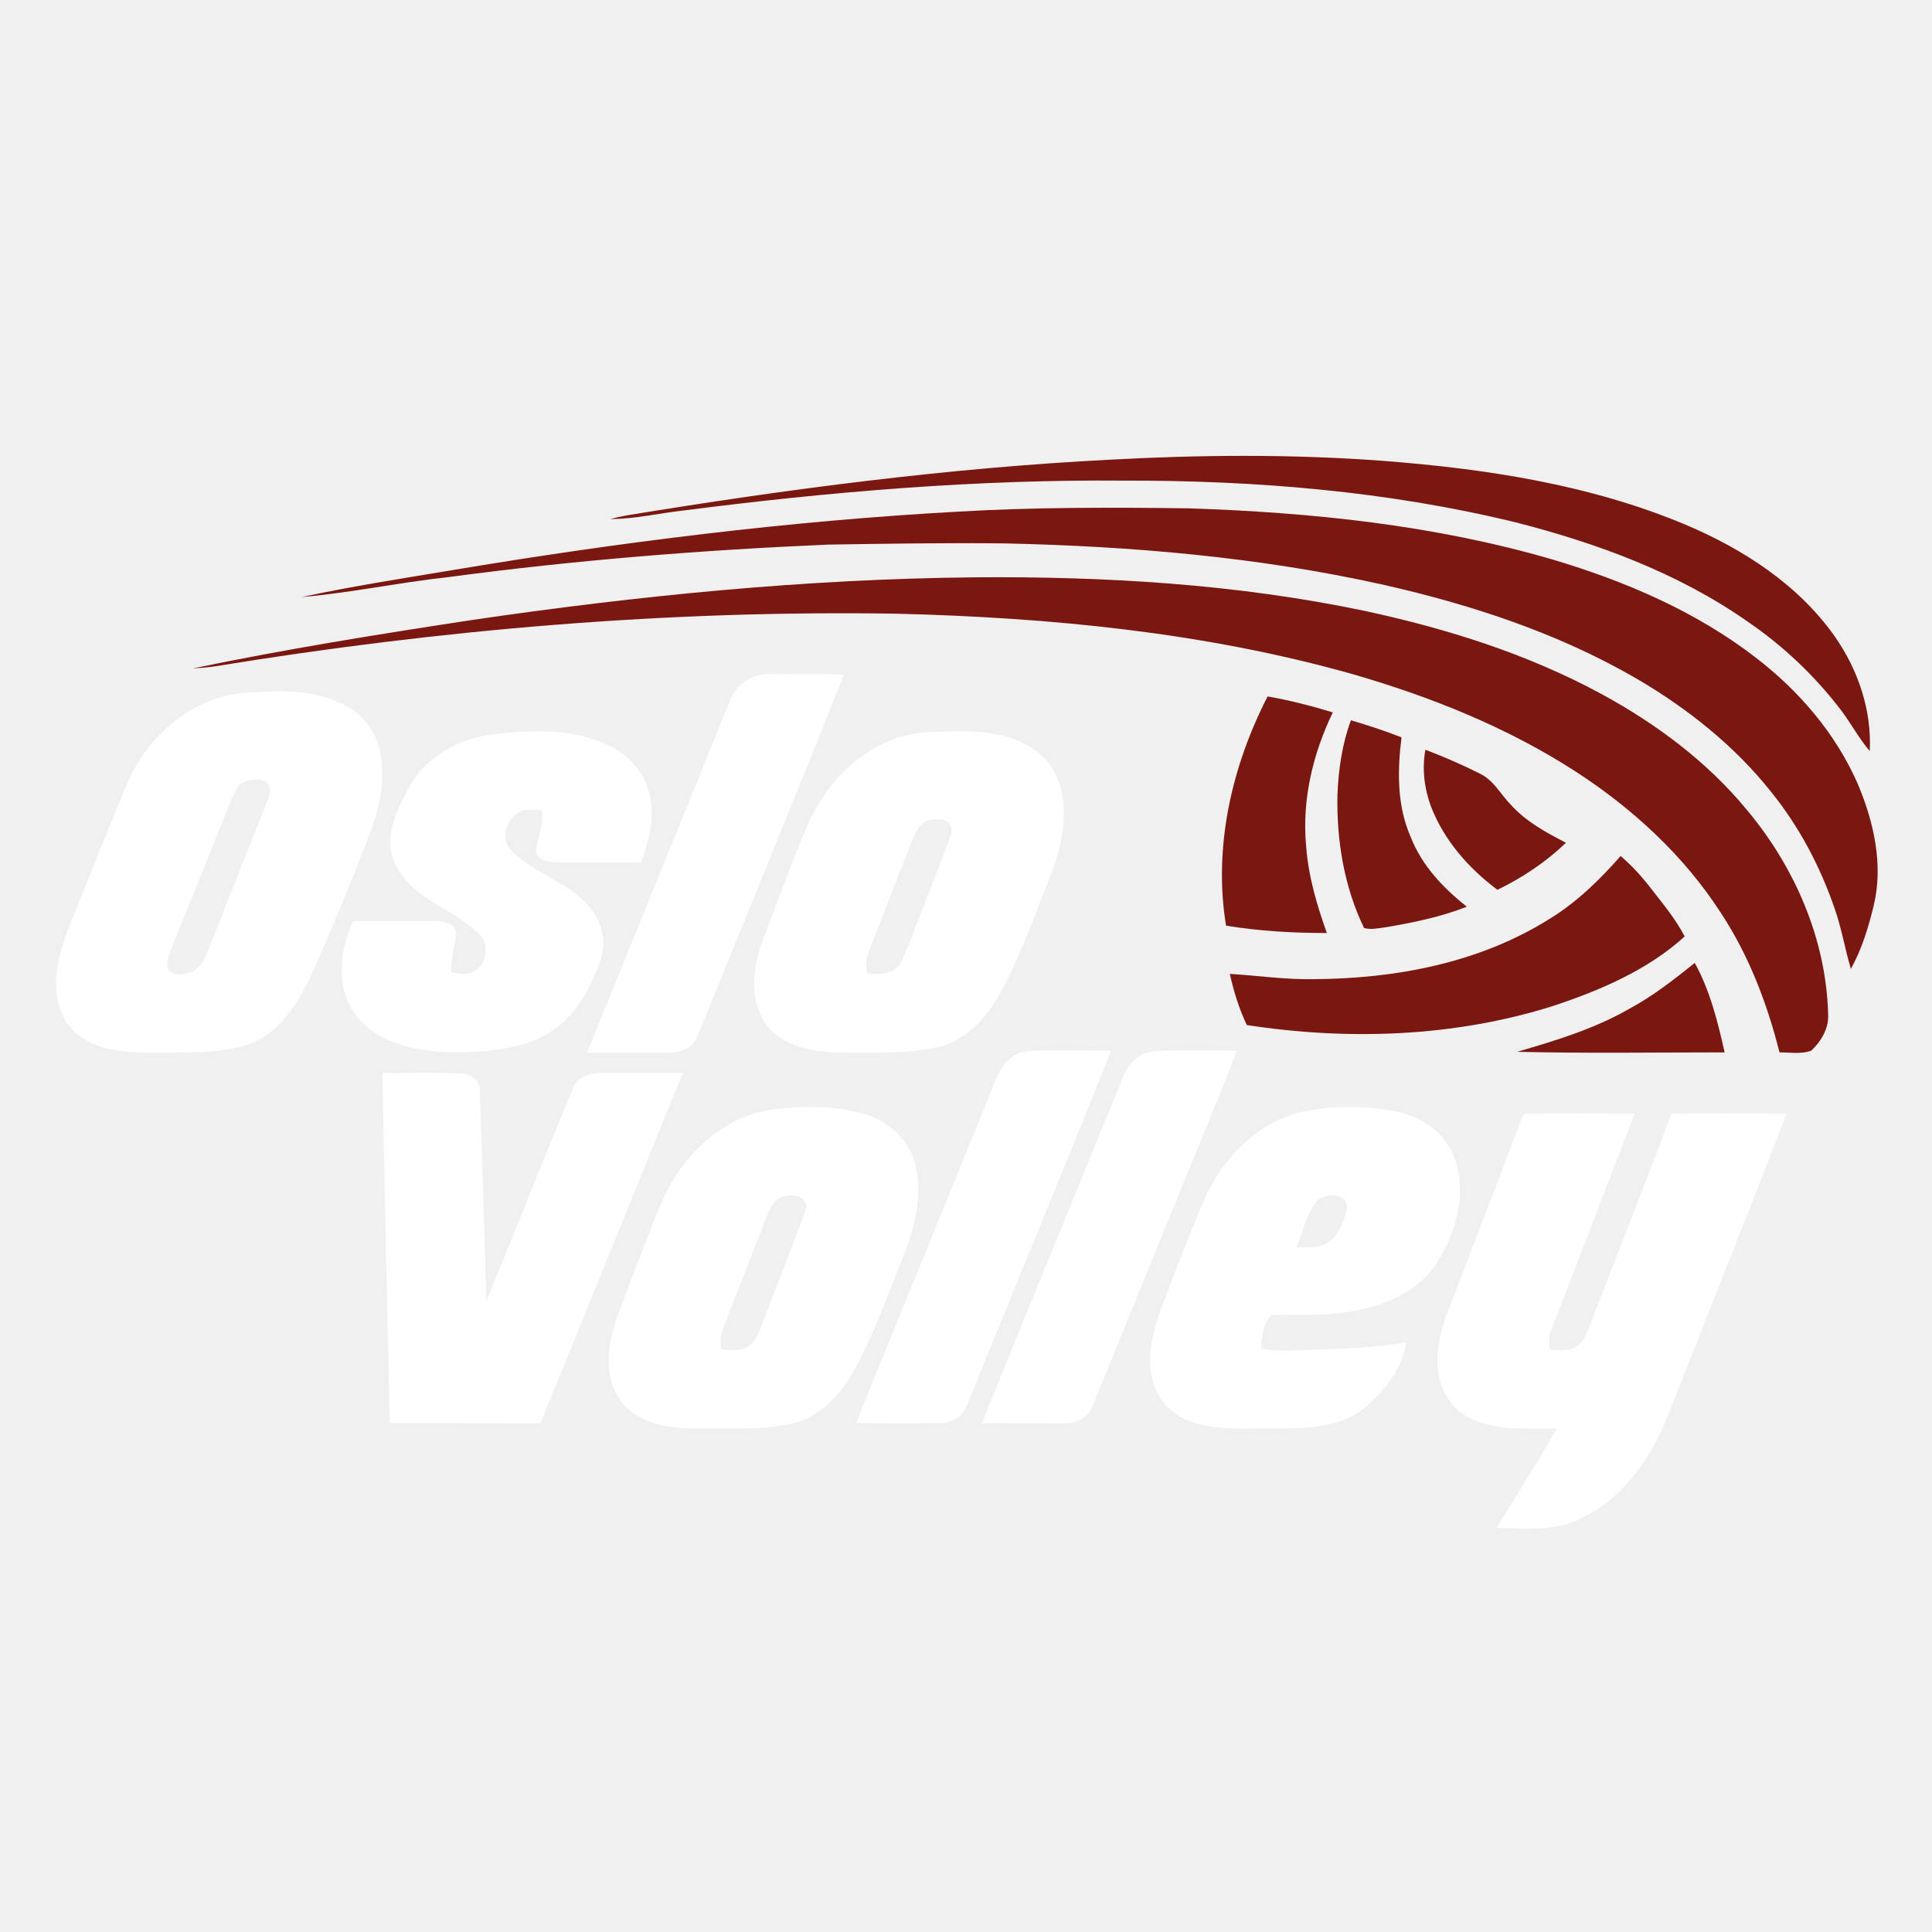
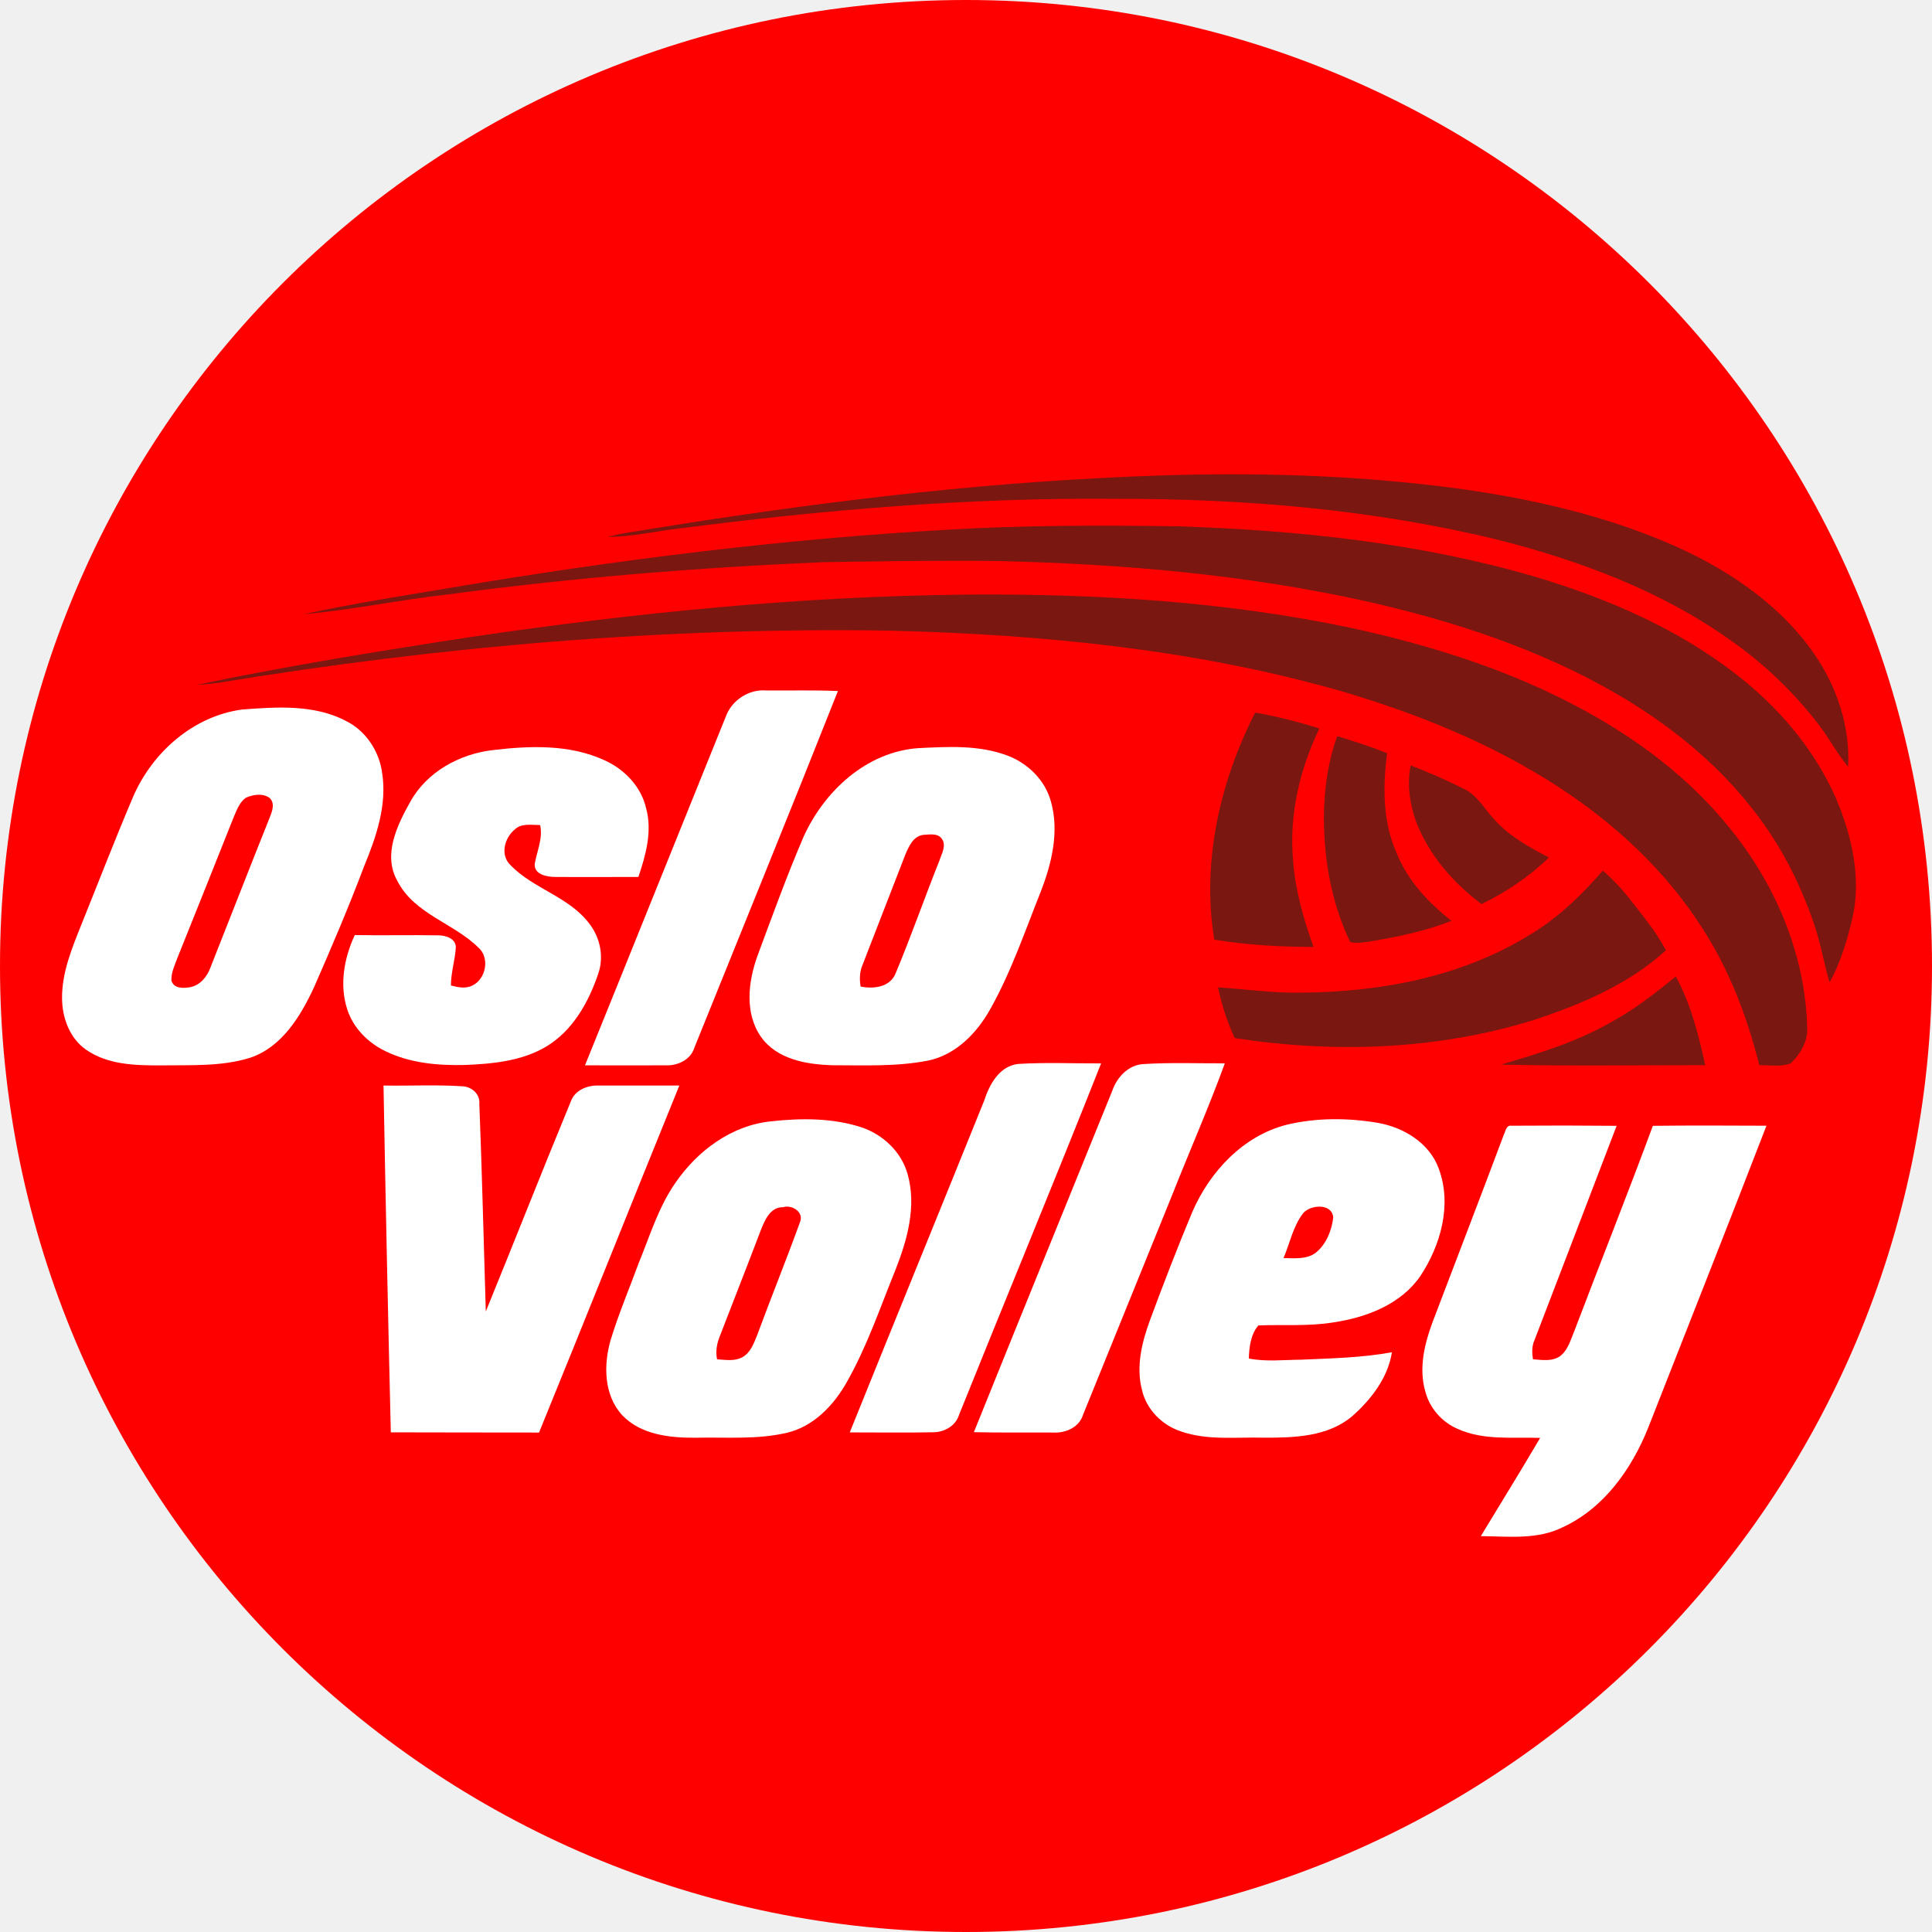
- <svg xmlns="http://www.w3.org/2000/svg" width="569pt" height="569pt" viewBox="0 0 569 569" version="1.1">
-   <g id="#7a1711ff">
-     <path fill="#7a1711" opacity="1.00" d=" M 326.99 135.38 C 353.62 133.93 380.35 133.73 406.96 135.70 C 437.39 138.03 468.13 142.65 496.44 154.54 C 513.45 161.74 529.72 172.25 540.46 187.58 C 547.25 197.34 551.29 209.22 550.66 221.20 C 547.57 217.57 545.31 213.35 542.49 209.53 C 534.77 199.32 525.38 190.38 514.82 183.15 C 494.27 168.73 470.36 159.96 446.19 153.79 C 408.55 144.64 369.66 141.46 331.00 141.55 C 287.59 141.17 244.23 144.82 201.21 150.36 C 194.04 151.15 186.95 152.88 179.71 152.86 C 181.38 152.44 183.06 152.06 184.76 151.76 C 231.87 144.04 279.29 137.81 326.99 135.38 Z" />
-     <path fill="#7a1711" opacity="1.00" d=" M 282.07 150.69 C 304.68 149.37 327.34 149.41 349.98 149.71 C 386.09 150.89 422.42 154.62 457.21 164.77 C 478.57 171.13 499.51 180.06 517.23 193.78 C 529.92 203.54 540.68 216.12 547.13 230.85 C 551.87 242.06 554.74 254.70 551.82 266.76 C 550.26 273.17 548.33 279.56 545.11 285.35 C 543.36 279.48 542.38 273.41 540.34 267.62 C 536.10 255.26 529.92 243.51 521.70 233.33 C 510.90 219.67 497.04 208.69 482.08 199.92 C 458.85 186.41 433.04 177.98 406.93 172.11 C 370.53 164.04 333.22 160.87 296.01 160.04 C 278.65 159.84 261.30 160.12 243.94 160.39 C 206.52 162.00 169.14 165.00 132.01 169.97 C 117.56 171.54 103.29 174.61 88.81 175.84 C 103.45 172.72 118.24 170.40 133.00 167.95 C 182.35 159.69 232.09 153.45 282.07 150.69 Z" />
-     <path fill="#7a1711" opacity="1.00" d=" M 138.73 182.64 C 187.83 175.43 237.34 170.51 287.00 170.03 C 325.54 169.72 364.29 172.01 402.08 179.95 C 426.15 185.14 449.93 192.61 471.64 204.39 C 487.75 213.14 502.78 224.31 514.48 238.53 C 528.65 255.42 537.94 276.87 538.42 299.07 C 538.54 303.07 536.27 306.76 533.46 309.42 C 530.48 310.55 527.19 309.91 524.09 309.95 C 520.46 295.55 515.11 281.51 506.94 269.05 C 496.00 252.02 480.79 238.05 463.86 227.11 C 443.76 214.14 421.33 205.20 398.43 198.56 C 354.74 186.23 309.23 181.86 263.98 180.74 C 196.81 179.67 129.63 185.40 63.36 196.24 C 61.19 196.55 59.01 196.73 56.82 196.86 C 83.95 191.21 111.34 186.82 138.73 182.64 Z" />
-     <path fill="#7a1711" opacity="1.00" d=" M 373.33 205.11 C 379.82 206.24 386.22 207.89 392.53 209.81 C 386.68 221.94 383.42 235.49 384.66 249.00 C 385.28 257.87 387.79 266.45 390.78 274.79 C 380.85 274.78 370.89 274.23 361.09 272.62 C 357.28 249.58 362.75 225.68 373.33 205.11 Z" />
-     <path fill="#7a1711" opacity="1.00" d=" M 397.87 212.13 C 402.90 213.62 407.89 215.24 412.77 217.17 C 411.53 227.00 411.40 237.34 415.50 246.57 C 418.77 254.92 425.06 261.56 432.00 267.03 C 424.29 270.08 416.14 271.73 408.00 273.11 C 405.93 273.37 403.79 273.87 401.74 273.32 C 395.84 261.17 393.61 247.44 393.90 234.00 C 394.20 226.58 395.27 219.12 397.87 212.13 Z" />
-     <path fill="#7a1711" opacity="1.00" d=" M 419.80 220.81 C 425.33 222.92 430.78 225.27 436.06 227.95 C 439.98 229.91 442.00 234.01 444.98 237.03 C 449.43 241.98 455.35 245.18 461.18 248.20 C 455.29 253.90 448.37 258.48 441.02 262.06 C 432.58 255.78 425.30 247.49 421.47 237.59 C 419.48 232.26 418.76 226.43 419.80 220.81 Z" />
-     <path fill="#7a1711" opacity="1.00" d=" M 477.29 252.11 C 480.45 254.80 483.28 257.86 485.83 261.14 C 489.48 265.87 493.40 270.46 496.16 275.80 C 485.19 285.76 471.25 291.68 457.34 296.29 C 428.33 305.43 397.14 306.49 367.21 301.89 C 364.91 297.09 363.36 292.00 362.20 286.82 C 370.47 287.34 378.70 288.54 387.00 288.38 C 410.88 288.23 435.42 283.65 455.93 270.89 C 464.12 265.97 471.02 259.26 477.29 252.11 Z" />
-     <path fill="#7a1711" opacity="1.00" d=" M 480.02 297.01 C 486.90 293.30 493.05 288.46 499.13 283.59 C 503.63 291.75 505.90 300.91 507.93 309.94 C 487.56 309.94 467.18 310.26 446.82 309.77 C 458.21 306.46 469.67 302.98 480.02 297.01 Z" />
-   </g>
-   <g id="#e40c1aff">
- </g>
-   <g id="#ffffffff">
-     <path fill="#ffffff" opacity="1.00" d=" M 215.09 206.09 C 216.89 201.39 221.93 198.13 226.97 198.53 C 234.16 198.60 241.36 198.38 248.54 198.70 C 234.43 234.14 219.93 269.42 205.60 304.77 C 204.48 308.36 200.63 310.12 197.08 310.00 C 189.02 310.03 180.96 309.98 172.89 310.00 C 187.01 275.38 201.00 240.72 215.09 206.09 Z" />
-     <path fill="#ffffff" opacity="1.00" d=" M 70.32 204.20 C 80.68 203.42 91.88 202.63 101.41 207.60 C 107.31 210.49 111.33 216.52 112.22 222.98 C 113.76 232.60 110.45 242.08 106.82 250.85 C 102.20 263.01 97.07 274.97 91.82 286.87 C 87.79 295.46 82.26 304.56 72.76 307.74 C 64.13 310.42 54.93 309.88 46.00 310.01 C 38.41 310.04 30.12 309.84 23.65 305.32 C 18.75 301.92 16.52 295.81 16.50 290.01 C 16.45 282.39 19.44 275.22 22.23 268.28 C 27.42 255.49 32.41 242.60 37.85 229.92 C 43.66 216.76 55.83 206.16 70.32 204.20 M 71.46 230.44 C 69.58 231.76 68.78 234.03 67.89 236.05 C 62.31 250.05 56.66 264.02 51.02 278.00 C 50.22 280.17 49.13 282.37 49.20 284.75 C 49.89 287.24 52.72 287.10 54.78 286.77 C 57.77 286.22 59.91 283.64 60.89 280.89 C 66.79 266.11 72.56 251.29 78.52 236.53 C 79.27 234.63 80.34 232.17 78.57 230.48 C 76.53 229.01 73.62 229.46 71.46 230.44 Z" />
-     <path fill="#ffffff" opacity="1.00" d=" M 272.43 215.69 C 281.37 215.25 290.71 214.68 299.25 217.90 C 305.36 220.17 310.52 225.22 312.25 231.59 C 314.77 240.49 312.50 249.88 309.23 258.26 C 304.51 270.02 300.39 282.11 294.15 293.19 C 290.14 300.38 283.81 306.88 275.47 308.59 C 266.09 310.42 256.46 309.97 246.95 309.97 C 239.21 309.75 230.32 308.27 225.51 301.51 C 220.58 294.44 221.69 285.11 224.48 277.43 C 228.88 265.64 233.19 253.81 238.17 242.25 C 244.31 228.57 256.95 216.85 272.43 215.69 M 268.63 247.51 C 264.36 258.35 260.19 269.22 255.93 280.06 C 255.00 282.12 254.97 284.38 255.32 286.57 C 259.11 287.34 264.02 286.81 265.74 282.77 C 270.43 271.65 274.42 260.23 278.93 249.02 C 279.59 246.99 281.08 244.59 279.57 242.58 C 278.36 240.92 276.06 241.37 274.30 241.45 C 271.09 241.68 269.71 244.95 268.63 247.51 Z" />
-     <path fill="#ffffff" opacity="1.00" d=" M 145.34 216.26 C 156.44 214.95 168.31 214.51 178.71 219.28 C 184.69 221.94 189.71 227.11 191.19 233.61 C 193.07 240.45 191.06 247.49 188.87 253.98 C 180.54 253.98 172.22 254.05 163.90 253.98 C 161.46 253.95 157.58 253.26 157.87 250.04 C 158.55 246.23 160.34 242.52 159.49 238.56 C 156.94 238.55 153.91 237.93 151.87 239.88 C 148.82 242.39 147.44 247.46 150.61 250.46 C 157.45 257.54 168.12 259.83 174.18 267.86 C 177.44 272.02 178.63 277.71 176.86 282.75 C 173.99 291.22 169.23 299.67 161.35 304.39 C 154.05 308.72 145.35 309.55 137.05 309.89 C 128.98 310.09 120.60 309.36 113.24 305.80 C 108.03 303.32 103.58 298.90 101.79 293.34 C 99.41 286.06 100.85 278.05 104.05 271.26 C 112.35 271.41 120.65 271.20 128.95 271.34 C 131.18 271.33 134.37 272.25 134.26 275.03 C 134.01 278.80 132.79 282.45 132.81 286.26 C 134.92 286.80 137.23 287.30 139.27 286.23 C 143.31 284.30 144.49 277.97 141.00 274.96 C 133.54 267.66 121.82 264.99 116.80 255.19 C 112.35 247.45 116.72 238.61 120.63 231.65 C 125.61 222.71 135.38 217.41 145.34 216.26 Z" />
-     <path fill="#ffffff" opacity="1.00" d=" M 302.41 309.58 C 310.67 309.07 318.98 309.46 327.25 309.41 C 313.36 344.31 298.89 378.99 284.80 413.82 C 283.81 417.19 280.37 419.09 277.01 419.10 C 268.70 419.26 260.39 419.13 252.08 419.14 C 265.41 386.23 278.93 353.41 292.27 320.52 C 293.87 315.66 296.77 310.26 302.41 309.58 Z" />
-     <path fill="#ffffff" opacity="1.00" d=" M 330.61 317.50 C 332.02 313.47 335.44 309.85 339.91 309.62 C 348.01 309.11 356.14 309.43 364.25 309.40 C 359.41 322.60 353.69 335.48 348.50 348.55 C 339.63 370.34 330.72 392.10 321.85 413.88 C 320.72 417.61 316.67 419.37 313.03 419.18 C 305.08 419.12 297.14 419.26 289.20 419.07 C 302.93 385.18 316.81 351.36 330.61 317.50 Z" />
-     <path fill="#ffffff" opacity="1.00" d=" M 112.64 316.00 C 120.43 316.13 128.23 315.72 136.00 316.21 C 138.83 316.24 141.54 318.38 141.30 321.40 C 142.11 341.98 142.59 362.59 143.23 383.18 C 151.78 362.37 160.05 341.44 168.68 320.67 C 169.90 317.35 173.59 315.91 176.90 316.00 C 184.97 315.96 193.04 316.02 201.11 316.00 C 187.06 350.37 173.25 384.84 159.15 419.18 C 144.37 419.13 129.60 419.19 114.82 419.12 C 114.00 384.75 113.26 350.38 112.64 316.00 Z" />
-     <path fill="#ffffff" opacity="1.00" d=" M 228.42 326.66 C 237.45 325.66 246.88 325.60 255.60 328.43 C 262.05 330.59 267.58 335.76 269.40 342.42 C 272.08 351.89 269.31 361.78 265.81 370.64 C 261.20 381.93 257.25 393.56 251.19 404.19 C 247.29 411.07 241.31 417.33 233.37 419.23 C 224.41 421.34 215.11 420.52 205.99 420.72 C 198.31 420.79 189.59 419.86 184.00 414.00 C 178.47 407.99 178.41 398.93 180.61 391.50 C 182.97 383.86 186.11 376.48 188.88 368.99 C 192.25 360.85 194.82 352.24 199.92 344.95 C 206.49 335.43 216.67 327.87 228.42 326.66 M 225.40 359.19 C 221.45 369.58 217.32 379.90 213.32 390.27 C 212.36 392.53 211.89 394.97 212.39 397.41 C 214.87 397.54 217.57 398.06 219.88 396.82 C 222.39 395.51 223.38 392.67 224.39 390.21 C 228.52 379.05 233.04 368.03 237.11 356.85 C 238.61 353.74 234.89 351.32 232.10 352.18 C 228.20 352.14 226.62 356.16 225.40 359.19 Z" />
-     <path fill="#ffffff" opacity="1.00" d=" M 382.71 327.67 C 391.61 325.54 400.97 325.58 409.97 327.09 C 417.71 328.43 425.44 333.05 428.23 340.72 C 432.24 351.45 428.82 363.50 422.68 372.71 C 416.82 381.12 406.54 384.97 396.76 386.42 C 389.32 387.65 381.78 387.03 374.29 387.33 C 372.00 389.92 371.52 393.79 371.43 397.17 C 376.58 398.18 381.83 397.55 387.03 397.52 C 396.11 397.11 405.25 396.95 414.22 395.30 C 413.02 402.93 407.99 409.36 402.33 414.33 C 395.04 420.45 385.04 420.72 376.00 420.71 C 367.70 420.47 359.12 421.61 351.12 418.84 C 345.55 417.03 340.86 412.41 339.50 406.64 C 337.63 399.67 339.41 392.42 341.84 385.83 C 345.88 374.99 350.06 364.19 354.55 353.52 C 359.79 341.56 369.74 330.96 382.71 327.67 M 387.79 353.82 C 384.67 357.69 383.74 362.81 381.80 367.31 C 385.09 367.33 388.86 367.80 391.61 365.58 C 394.64 363.05 396.21 359.08 396.67 355.25 C 396.34 350.99 390.08 351.39 387.79 353.82 Z" />
-     <path fill="#ffffff" opacity="1.00" d=" M 447.67 330.67 C 448.19 329.66 448.40 327.66 450.01 327.95 C 460.47 327.87 470.95 327.88 481.42 327.98 C 473.26 349.22 465.05 370.44 456.87 391.67 C 456.04 393.48 456.09 395.47 456.40 397.40 C 459.09 397.57 462.11 398.14 464.49 396.47 C 466.92 394.67 467.66 391.56 468.80 388.92 C 476.57 368.59 484.67 348.38 492.26 327.98 C 503.58 327.85 514.90 327.90 526.23 327.95 C 514.58 357.98 502.63 387.89 490.82 417.85 C 485.89 430.06 477.58 441.73 465.31 447.33 C 457.72 451.12 449.00 450.05 440.81 449.98 C 446.73 440.25 452.76 430.58 458.55 420.77 C 450.32 420.49 441.67 421.59 433.92 418.11 C 429.13 416.10 425.40 411.82 424.15 406.77 C 422.24 399.94 423.96 392.79 426.38 386.33 C 433.47 367.78 440.66 349.26 447.67 330.67 Z" />
+ <svg xmlns="http://www.w3.org/2000/svg" width="256px" height="256px" viewBox="0 0 256 256" version="1.1">
+   <defs />
+   <g id="logo/oslovolley" stroke="none" stroke-width="1" fill="none" fill-rule="evenodd">
+     <g id="oslovolley">
+       <circle id="Oval-2" fill="#FF0000" cx="128" cy="128" r="128" />
+       <g id="#7a1711ff" transform="translate(25.72255, 62.73188)" fill="#7A1711" fill-rule="nonzero">
+         <path d="M120.066,0.615 C131.865,-0.031 143.708,-0.12 155.498,0.758 C168.98,1.796 182.6,3.855 195.143,9.153 C202.68,12.362 209.888,17.046 214.647,23.877 C217.655,28.227 219.445,33.521 219.166,38.86 C217.797,37.242 216.796,35.362 215.546,33.659 C212.126,29.109 207.965,25.125 203.287,21.903 C194.182,15.477 183.588,11.569 172.879,8.819 C156.202,4.742 138.971,3.324 121.843,3.365 C102.609,3.195 83.398,4.822 64.337,7.291 C61.161,7.643 58.019,8.414 54.811,8.405 C55.551,8.218 56.296,8.048 57.049,7.915 C77.922,4.474 98.932,1.698 120.066,0.615 Z" id="Shape" />
+         <path d="M100.163,7.438 C110.181,6.849 120.221,6.867 130.252,7.001 C146.251,7.527 162.347,9.189 177.762,13.712 C187.225,16.547 196.503,20.526 204.354,26.64 C209.977,30.99 214.744,36.596 217.602,43.16 C219.702,48.156 220.974,53.789 219.68,59.163 C218.989,62.02 218.134,64.867 216.707,67.448 C215.932,64.832 215.497,62.127 214.594,59.547 C212.715,54.038 209.977,48.802 206.335,44.265 C201.55,38.178 195.409,33.285 188.781,29.377 C178.488,23.356 167.053,19.599 155.484,16.983 C139.357,13.387 122.826,11.974 106.34,11.604 C98.648,11.515 90.961,11.64 83.269,11.76 C66.69,12.478 50.128,13.815 33.677,16.03 C27.275,16.729 20.952,18.097 14.537,18.646 C21.023,17.255 27.576,16.221 34.116,15.13 C55.981,11.449 78.019,8.668 100.163,7.438 Z" id="Shape" />
+         <path d="M36.655,21.676 C58.409,18.463 80.345,16.27 102.348,16.056 C119.423,15.918 136.592,16.939 153.336,20.477 C164,22.79 174.536,26.119 184.155,31.369 C191.293,35.268 197.952,40.246 203.136,46.583 C209.414,54.11 213.53,63.669 213.743,73.562 C213.796,75.344 212.79,76.989 211.545,78.174 C210.225,78.678 208.767,78.393 207.394,78.41 C205.785,71.993 203.415,65.736 199.795,60.184 C194.948,52.595 188.209,46.369 180.708,41.494 C171.802,35.714 161.864,31.73 151.718,28.771 C132.361,23.276 112.197,21.328 92.148,20.829 C62.388,20.352 32.623,22.906 3.261,27.737 C2.3,27.875 1.334,27.955 0.363,28.013 C12.384,25.495 24.519,23.539 36.655,21.676 Z" id="Shape" />
+         <path d="M140.597,31.69 C143.473,32.193 146.309,32.928 149.104,33.784 C146.512,39.19 145.068,45.228 145.617,51.249 C145.892,55.202 147.004,59.025 148.329,62.742 C143.929,62.737 139.516,62.492 135.174,61.775 C133.486,51.507 135.91,40.856 140.597,31.69 Z" id="Shape" />
+         <path d="M151.47,34.818 C153.699,35.482 155.91,36.204 158.072,37.064 C157.522,41.445 157.465,46.053 159.281,50.166 C160.73,53.887 163.517,56.846 166.592,59.284 C163.176,60.643 159.565,61.378 155.958,61.993 C155.041,62.109 154.093,62.332 153.185,62.087 C150.571,56.672 149.583,50.553 149.711,44.564 C149.844,41.257 150.318,37.933 151.47,34.818 Z" id="Shape" />
+         <path d="M161.187,38.686 C163.637,39.626 166.051,40.674 168.391,41.868 C170.128,42.741 171.023,44.569 172.343,45.914 C174.315,48.12 176.938,49.546 179.521,50.892 C176.911,53.432 173.845,55.473 170.588,57.069 C166.849,54.27 163.623,50.576 161.927,46.164 C161.045,43.789 160.726,41.191 161.187,38.686 Z" id="Shape" />
+         <path d="M186.658,52.635 C188.058,53.833 189.312,55.197 190.442,56.659 C192.059,58.767 193.796,60.812 195.019,63.192 C190.159,67.63 183.982,70.269 177.819,72.323 C164.966,76.396 151.147,76.869 137.886,74.819 C136.867,72.68 136.18,70.411 135.666,68.103 C139.33,68.335 142.977,68.869 146.654,68.798 C157.234,68.731 168.107,66.69 177.195,61.004 C180.823,58.811 183.88,55.821 186.658,52.635 Z" id="Shape" />
+         <path d="M187.868,72.644 C190.916,70.991 193.641,68.834 196.335,66.663 C198.329,70.3 199.334,74.382 200.234,78.406 C191.209,78.406 182.179,78.549 173.158,78.33 C178.205,76.855 183.282,75.304 187.868,72.644 Z" id="Shape" />
+       </g>
+       <g id="#ffffffff" transform="translate(8, 91.25289)" fill="#FFFFFF" fill-rule="nonzero">
+         <path d="M88.21,3.605 C89.007,1.511 91.24,0.058 93.473,0.236 C96.659,0.267 99.849,0.169 103.03,0.312 C96.778,16.105 90.354,31.828 84.005,47.581 C83.509,49.181 81.803,49.965 80.23,49.912 C76.659,49.925 73.088,49.903 69.512,49.912 C75.768,34.484 81.967,19.038 88.21,3.605 Z" id="Shape" />
+         <path d="M24.067,2.763 C28.657,2.415 33.62,2.063 37.842,4.278 C40.456,5.566 42.237,8.253 42.632,11.132 C43.314,15.419 41.847,19.644 40.239,23.552 C38.192,28.971 35.919,34.301 33.593,39.604 C31.808,43.432 29.357,47.487 25.148,48.905 C21.325,50.099 17.248,49.858 13.292,49.916 C9.929,49.93 6.256,49.84 3.389,47.826 C1.218,46.311 0.23,43.588 0.222,41.003 C0.199,37.608 1.524,34.412 2.76,31.32 C5.06,25.62 7.271,19.876 9.681,14.225 C12.255,8.36 17.647,3.636 24.067,2.763 Z M24.572,14.457 C23.739,15.045 23.385,16.056 22.991,16.957 C20.518,23.196 18.015,29.421 15.516,35.651 C15.162,36.618 14.679,37.599 14.71,38.659 C15.015,39.769 16.269,39.707 17.182,39.56 C18.507,39.314 19.455,38.165 19.889,36.939 C22.503,30.353 25.06,23.748 27.7,17.171 C28.033,16.324 28.507,15.228 27.723,14.474 C26.819,13.819 25.529,14.02 24.572,14.457 Z" id="Shape" />
+         <path d="M113.615,7.883 C117.576,7.687 121.714,7.433 125.498,8.868 C128.205,9.88 130.491,12.13 131.258,14.969 C132.374,18.935 131.368,23.12 129.92,26.854 C127.828,32.095 126.003,37.483 123.238,42.421 C121.462,45.625 118.657,48.521 114.962,49.283 C110.806,50.099 106.539,49.898 102.326,49.898 C98.896,49.8 94.957,49.141 92.826,46.128 C90.642,42.978 91.134,38.82 92.37,35.397 C94.319,30.143 96.229,24.871 98.435,19.72 C101.156,13.623 106.756,8.4 113.615,7.883 Z M111.931,22.064 C110.039,26.894 108.192,31.739 106.304,36.569 C105.892,37.487 105.879,38.494 106.034,39.47 C107.713,39.814 109.889,39.577 110.651,37.777 C112.729,32.821 114.497,27.732 116.495,22.737 C116.787,21.832 117.447,20.762 116.778,19.867 C116.242,19.127 115.223,19.327 114.443,19.363 C113.021,19.466 112.41,20.923 111.931,22.064 Z" id="Shape" />
+         <path d="M57.306,8.137 C62.224,7.554 67.483,7.358 72.091,9.483 C74.74,10.669 76.965,12.973 77.62,15.869 C78.453,18.917 77.563,22.055 76.592,24.947 C72.902,24.947 69.215,24.978 65.529,24.947 C64.448,24.934 62.729,24.626 62.857,23.191 C63.159,21.493 63.952,19.84 63.575,18.075 C62.445,18.071 61.103,17.794 60.199,18.663 C58.848,19.782 58.236,22.041 59.641,23.378 C62.671,26.533 67.399,27.554 70.084,31.132 C71.528,32.986 72.055,35.522 71.271,37.768 C70,41.543 67.891,45.308 64.399,47.412 C61.165,49.341 57.31,49.711 53.633,49.863 C50.057,49.952 46.344,49.627 43.084,48.04 C40.775,46.935 38.804,44.965 38.01,42.487 C36.956,39.243 37.594,35.674 39.012,32.648 C42.689,32.714 46.367,32.621 50.044,32.683 C51.032,32.679 52.445,33.089 52.397,34.328 C52.286,36.008 51.745,37.634 51.754,39.332 C52.689,39.573 53.713,39.796 54.616,39.319 C56.406,38.459 56.929,35.638 55.383,34.297 C52.078,31.043 46.885,29.853 44.661,25.486 C42.689,22.037 44.625,18.097 46.358,14.996 C48.564,11.012 52.893,8.65 57.306,8.137 Z" id="Shape" />
+         <path d="M126.898,49.725 C130.558,49.497 134.239,49.671 137.904,49.649 C131.749,65.202 125.338,80.657 119.096,96.178 C118.657,97.68 117.133,98.527 115.644,98.531 C111.962,98.602 108.28,98.545 104.599,98.549 C110.505,83.883 116.495,69.257 122.405,54.6 C123.114,52.434 124.399,50.028 126.898,49.725 Z" id="Shape" />
+         <path d="M139.392,53.254 C140.017,51.458 141.532,49.845 143.513,49.742 C147.102,49.515 150.704,49.658 154.297,49.644 C152.153,55.527 149.618,61.267 147.319,67.091 C143.389,76.802 139.441,86.499 135.511,96.205 C135.01,97.867 133.216,98.651 131.603,98.567 C128.081,98.54 124.563,98.602 121.045,98.518 C127.128,83.415 133.278,68.343 139.392,53.254 Z" id="Shape" />
+         <path d="M42.818,52.586 C46.269,52.644 49.725,52.461 53.168,52.679 C54.422,52.693 55.622,53.646 55.516,54.992 C55.875,64.163 56.087,73.348 56.371,82.524 C60.159,73.25 63.823,63.923 67.647,54.667 C68.188,53.187 69.822,52.546 71.289,52.586 C74.864,52.568 78.44,52.595 82.016,52.586 C75.79,67.902 69.672,83.264 63.425,98.567 C56.876,98.545 50.332,98.571 43.784,98.54 C43.42,83.223 43.092,67.907 42.818,52.586 Z" id="Shape" />
+         <path d="M94.116,57.336 C98.116,56.891 102.295,56.864 106.158,58.125 C109.016,59.088 111.466,61.391 112.272,64.359 C113.46,68.58 112.232,72.987 110.682,76.935 C108.639,81.967 106.889,87.15 104.204,91.887 C102.476,94.953 99.827,97.742 96.309,98.589 C92.339,99.529 88.218,99.164 84.178,99.253 C80.775,99.284 76.911,98.87 74.435,96.258 C71.985,93.58 71.958,89.543 72.933,86.231 C73.978,82.827 75.37,79.538 76.597,76.2 C78.09,72.573 79.229,68.736 81.488,65.487 C84.399,61.244 88.91,57.875 94.116,57.336 Z M92.778,71.833 C91.027,76.463 89.198,81.062 87.425,85.683 C87,86.69 86.792,87.778 87.013,88.865 C88.112,88.923 89.308,89.155 90.332,88.602 C91.444,88.019 91.883,86.753 92.33,85.657 C94.16,80.683 96.163,75.772 97.966,70.79 C98.63,69.404 96.982,68.326 95.746,68.709 C94.018,68.691 93.318,70.483 92.778,71.833 Z" id="Shape" />
+         <path d="M162.476,57.786 C166.419,56.837 170.566,56.855 174.554,57.528 C177.983,58.125 181.408,60.184 182.644,63.602 C184.421,68.384 182.906,73.754 180.185,77.858 C177.589,81.606 173.034,83.321 168.701,83.968 C165.405,84.516 162.064,84.239 158.745,84.373 C157.731,85.527 157.518,87.252 157.478,88.758 C159.76,89.208 162.086,88.928 164.39,88.914 C168.413,88.732 172.463,88.66 176.437,87.925 C175.905,91.325 173.677,94.191 171.169,96.405 C167.939,99.133 163.508,99.253 159.503,99.249 C155.826,99.142 152.024,99.65 148.48,98.415 C146.012,97.609 143.934,95.55 143.331,92.978 C142.503,89.872 143.291,86.641 144.368,83.705 C146.158,78.874 148.01,74.061 149.999,69.306 C152.321,63.976 156.729,59.252 162.476,57.786 Z M164.727,69.44 C163.344,71.164 162.932,73.446 162.073,75.451 C163.53,75.46 165.201,75.67 166.419,74.68 C167.762,73.553 168.457,71.784 168.661,70.077 C168.515,68.179 165.741,68.357 164.727,69.44 Z" id="Shape" />
+         <path d="M191.257,59.123 C191.488,58.673 191.581,57.782 192.294,57.911 C196.929,57.875 201.572,57.88 206.211,57.924 C202.595,67.39 198.958,76.846 195.334,86.307 C194.966,87.114 194.988,88.001 195.125,88.861 C196.317,88.937 197.655,89.191 198.71,88.446 C199.786,87.644 200.114,86.258 200.619,85.082 C204.062,76.022 207.651,67.015 211.014,57.924 C216.029,57.866 221.045,57.889 226.064,57.911 C220.903,71.294 215.608,84.623 210.376,97.974 C208.191,103.415 204.509,108.616 199.073,111.112 C195.71,112.801 191.847,112.324 188.218,112.293 C190.841,107.956 193.513,103.647 196.078,99.275 C192.431,99.151 188.599,99.641 185.165,98.09 C183.043,97.194 181.39,95.287 180.836,93.036 C179.99,89.993 180.752,86.806 181.825,83.928 C184.966,75.661 188.151,67.408 191.257,59.123 Z" id="Shape" />
+       </g>
+     </g>
  </g>
</svg>
